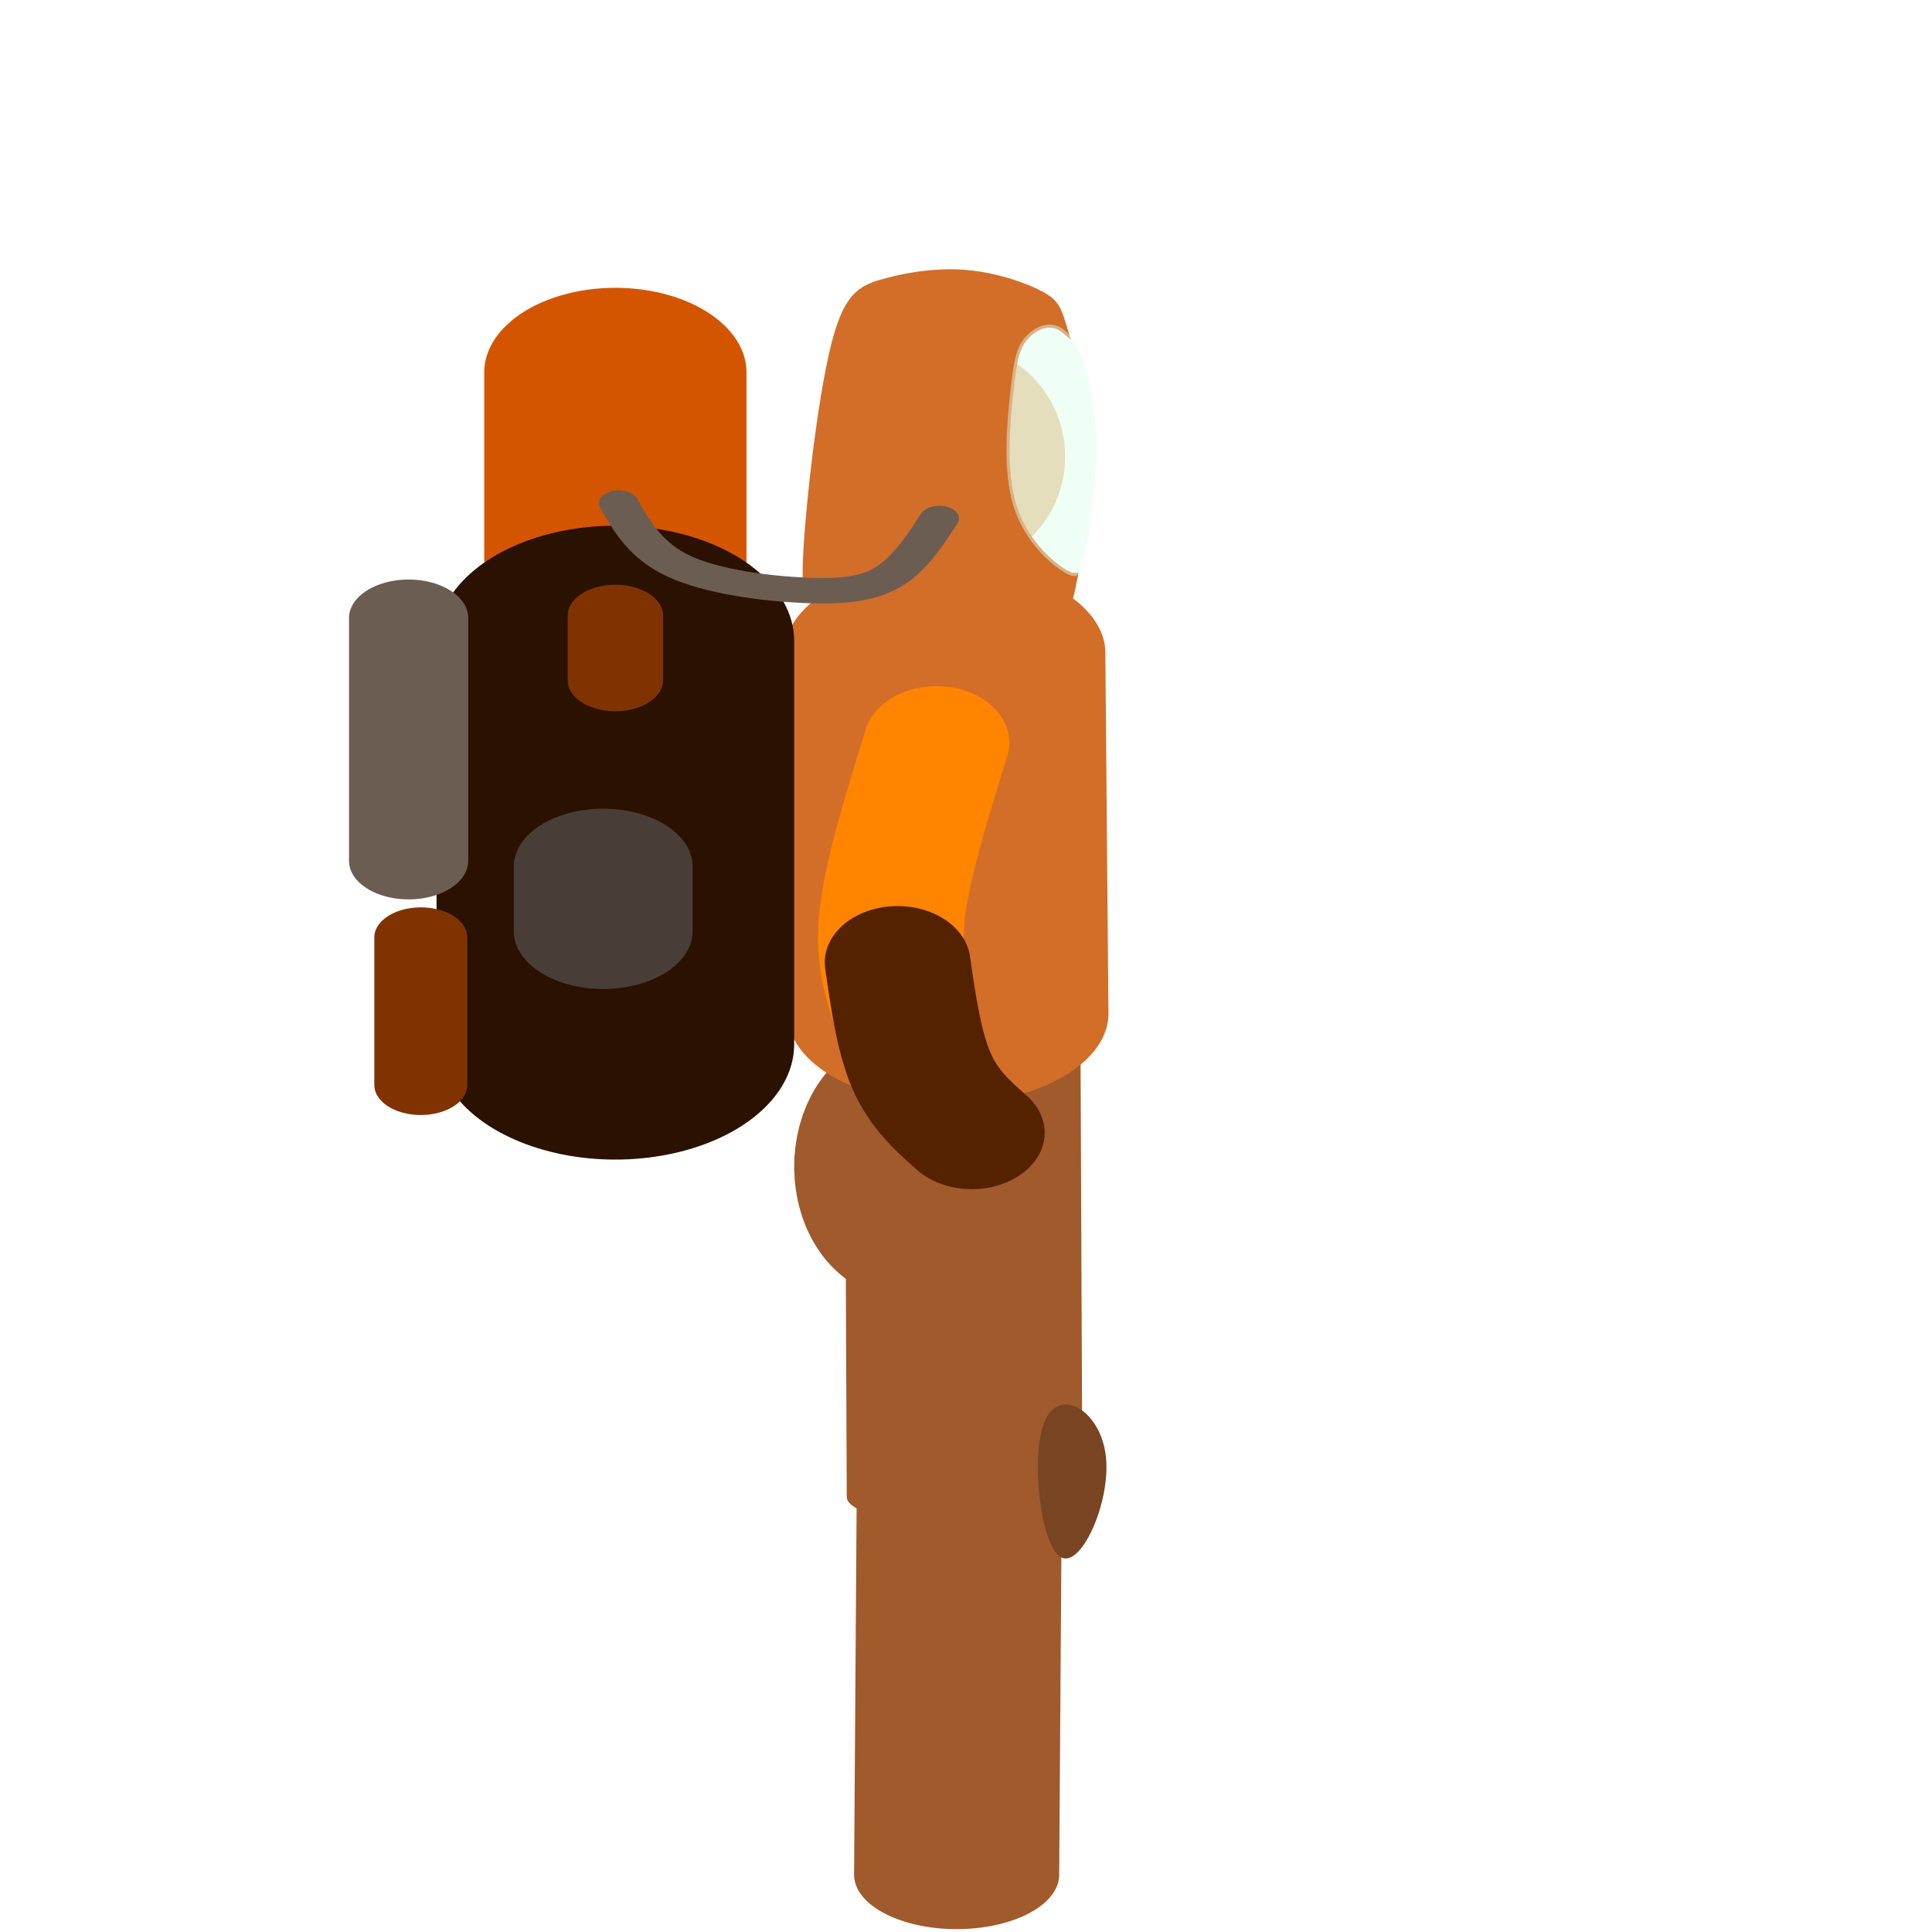
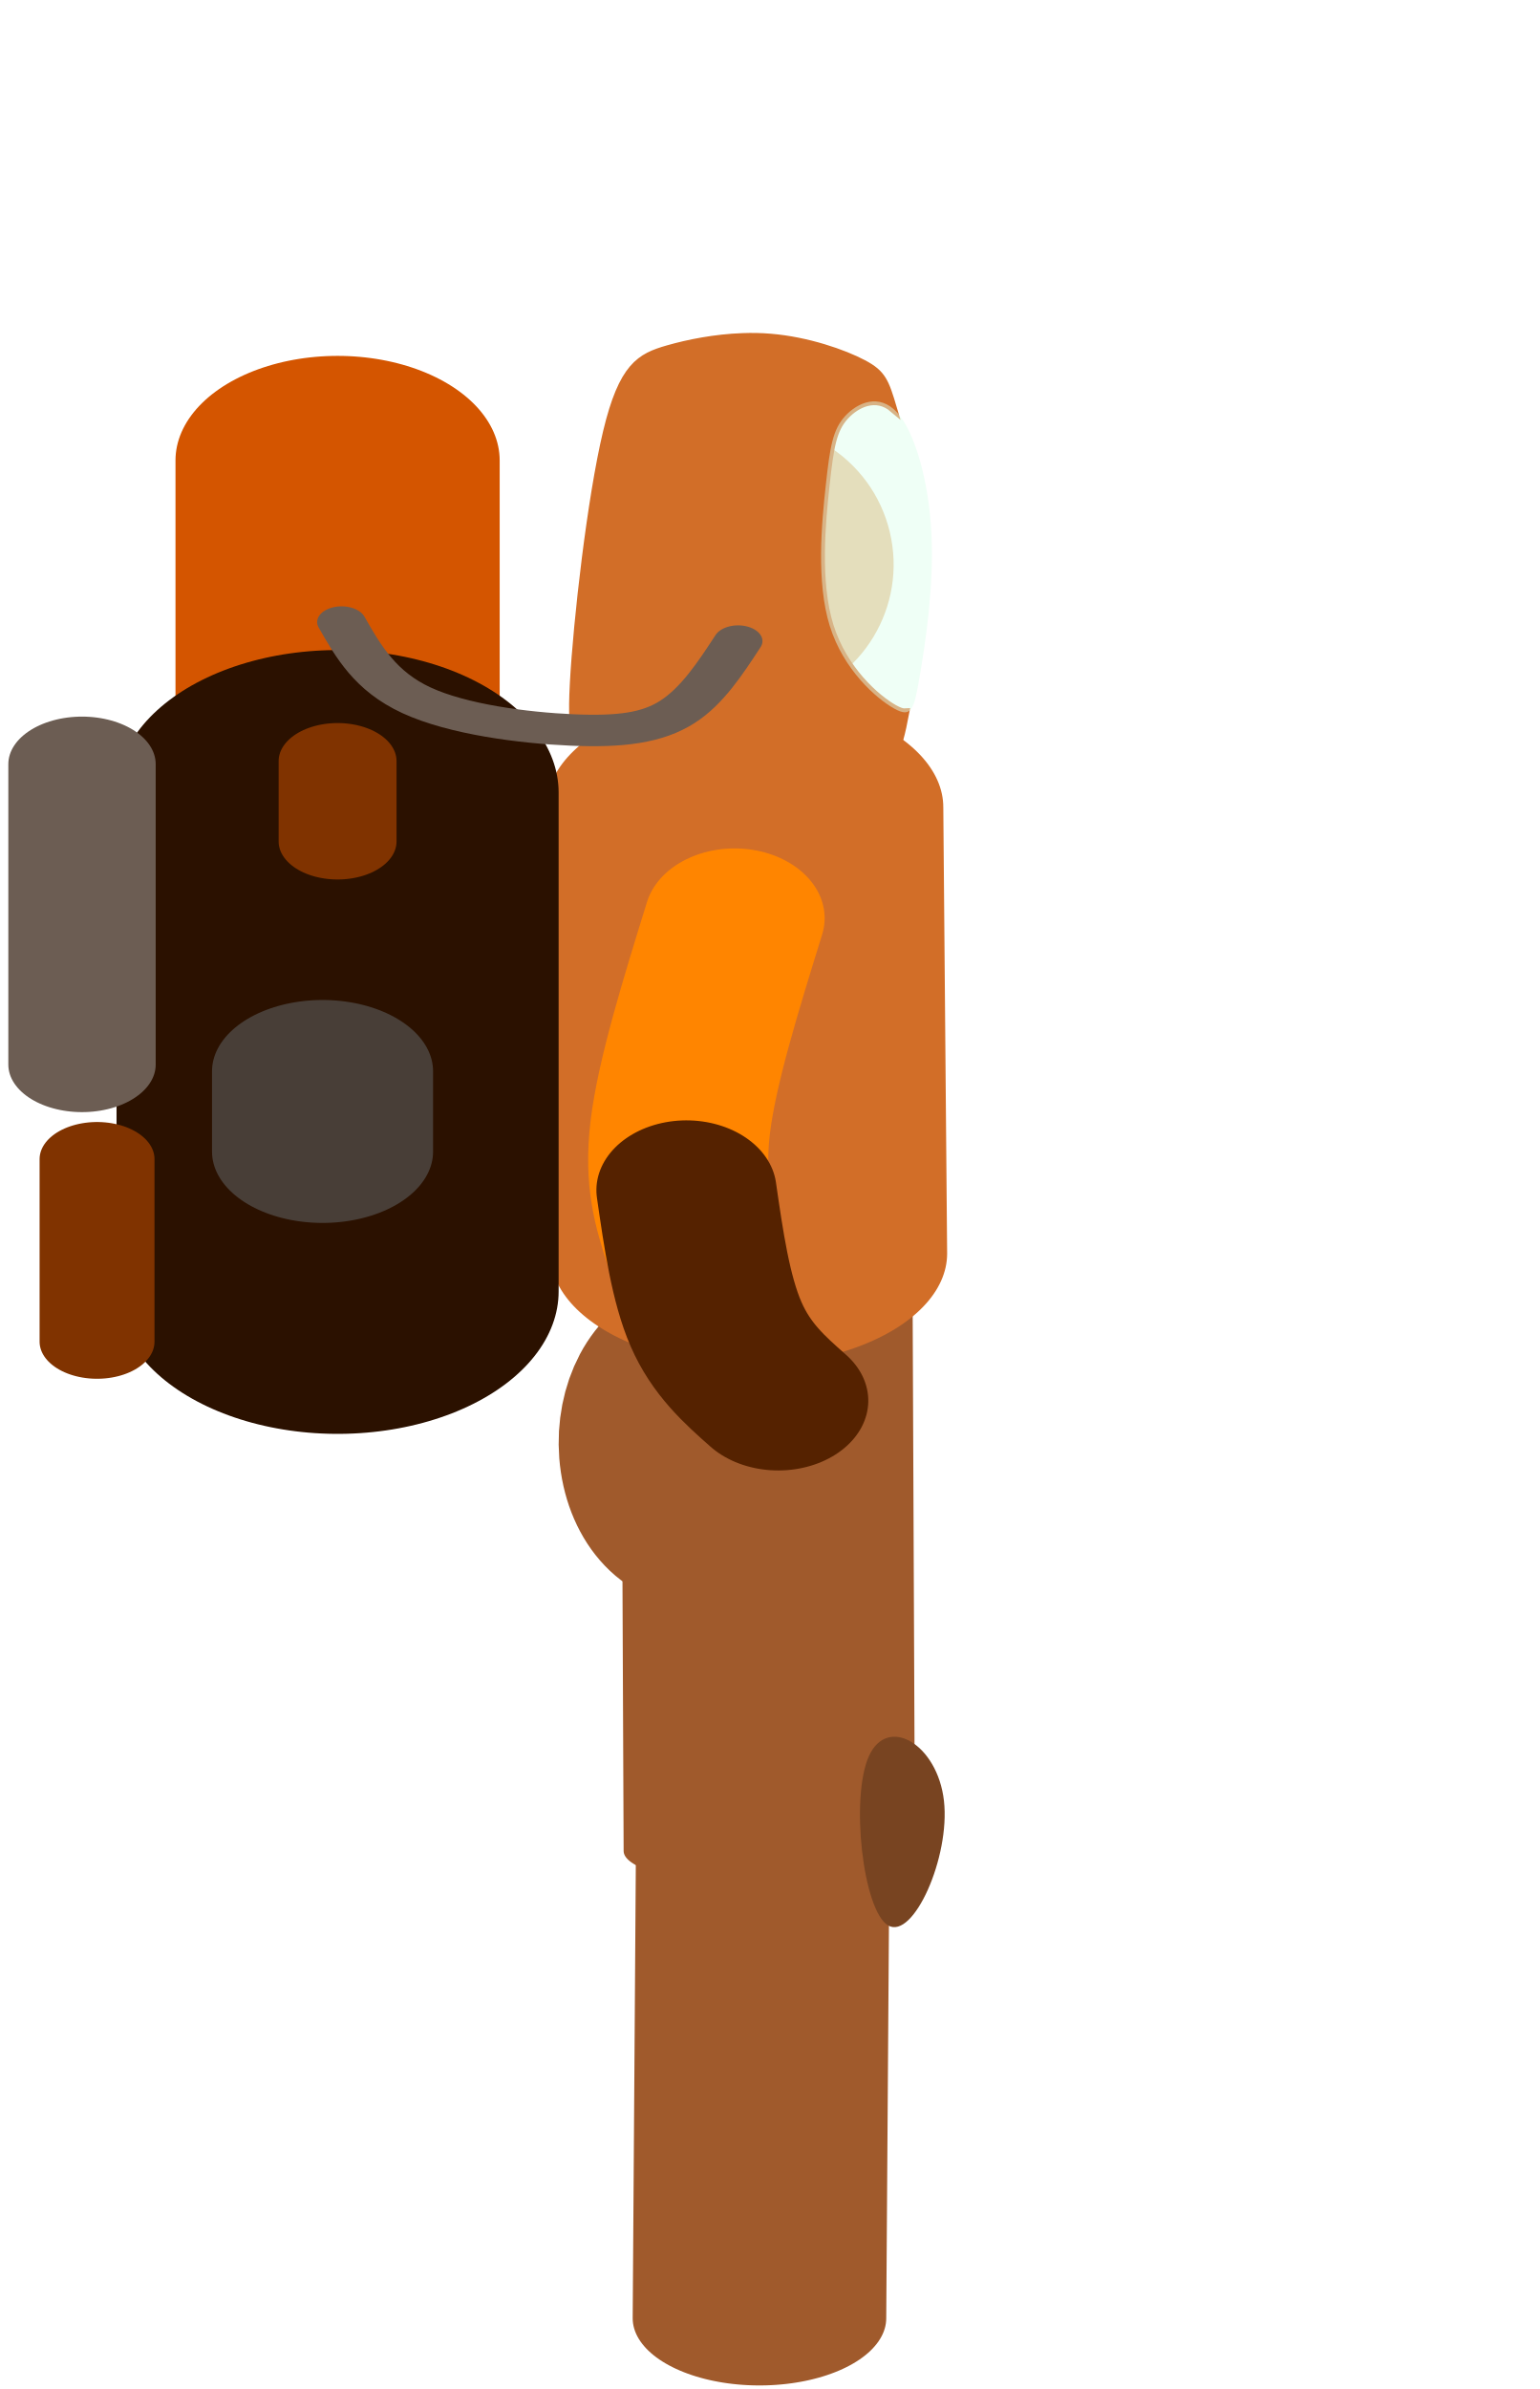
- <svg xmlns="http://www.w3.org/2000/svg" width="256" height="256" viewBox="0 0 67.733 67.733" version="1.1" id="svg1">
+ <svg xmlns="http://www.w3.org/2000/svg" width="165" height="256" viewBox="12 0 43.656 67.733" version="1.1" id="svg1">
  <defs id="defs1">
    <linearGradient id="swatch27">
      <stop style="stop-color:#ffd268;stop-opacity:1;" offset="0" id="stop27" />
    </linearGradient>
    <linearGradient id="swatch26">
      <stop style="stop-color:#ffd268;stop-opacity:1;" offset="0" id="stop26" />
    </linearGradient>
  </defs>
  <g id="layer1" style="display:inline">
    <g id="g118" style="display:inline">
      <path style="fill:none;fill-opacity:1;stroke:#a05a2c;stroke-width:4.571;stroke-linecap:round;stroke-dasharray:none;stroke-opacity:1;paint-order:normal" d="m 47.973,32.639 c 0.424,11.601 0.848,23.202 1.272,34.803" id="path115" transform="matrix(1.806314,0,-0.06413947,0.4404651,-50.80928,22.73824)" />
      <path style="fill:none;fill-opacity:1;stroke:#a05a2c;stroke-width:4.63;stroke-linecap:round;stroke-dasharray:none;stroke-opacity:1;paint-order:normal" id="path116" d="m 32.076,43.174 a 1.591,2.322 0 0 1 -1.88,-1.774 1.591,2.322 0 0 1 1.197,-2.762 1.591,2.322 0 0 1 1.903,1.721 1.591,2.322 0 0 1 -1.16,2.795" />
-       <path style="display:inline;fill:none;fill-opacity:1;stroke:#a05a2c;stroke-width:4.077;stroke-linecap:round;stroke-dasharray:none;stroke-opacity:1;paint-order:normal" d="m 49.627,56.626 c -0.021,5.853 -0.042,11.707 -0.064,17.56" id="path117" transform="matrix(1.763697,0,0,0.9343839,-53.87589,-3.590708)" />
-       <path style="display:inline;fill:#784421;fill-opacity:1;stroke:none;stroke-width:4.077;stroke-linecap:round;stroke-dasharray:none;stroke-opacity:1;paint-order:normal" d="m 50.497,46.397 c 0.079,-0.122 0.176,0.163 0.146,0.427 -0.03,0.264 -0.187,0.508 -0.236,0.366 -0.049,-0.142 0.011,-0.671 0.09,-0.793 z" id="path118" transform="matrix(9.437269,-6.787848,1.758912,5.279809,-521.5206,147.5908)" />
+       <path style="fill:none;fill-opacity:1;stroke:#a05a2c;stroke-width:4.077;stroke-linecap:round;stroke-dasharray:none;stroke-opacity:1;paint-order:normal" d="m 49.627,56.626 c -0.021,5.853 -0.042,11.707 -0.064,17.56" id="path117" transform="matrix(1.763697,0,0,0.9343839,-53.87589,-3.590708)" />
+       <path style="fill:#784421;fill-opacity:1;stroke:none;stroke-width:4.077;stroke-linecap:round;stroke-dasharray:none;stroke-opacity:1;paint-order:normal" d="m 50.497,46.397 c 0.079,-0.122 0.176,0.163 0.146,0.427 -0.03,0.264 -0.187,0.508 -0.236,0.366 -0.049,-0.142 0.011,-0.671 0.09,-0.793 z" id="path118" transform="matrix(9.437269,-6.787848,1.758912,5.279809,-521.5206,147.5908)" />
    </g>
  </g>
  <g id="layer2" style="display:inline">
-     <g id="g189" style="display:inline">
-       <path style="fill:none;stroke:#d26e28;stroke-width:5.292;stroke-linecap:round;stroke-dasharray:none;stroke-opacity:1;paint-order:normal" d="m 34.675,37.984 c -0.191,3.521 -0.382,7.041 -0.573,10.562" id="path2" transform="matrix(2.122495,-0.07058255,0.125449,1.1942,-45.23665,-20.02612)" />
-     </g>
+     <path style="display:inline;fill:none;stroke:#d26e28;stroke-width:5.292;stroke-linecap:round;stroke-dasharray:none;stroke-opacity:1;paint-order:normal" d="m 34.675,37.984 c -0.191,3.521 -0.382,7.041 -0.573,10.562" id="path2" transform="matrix(2.122495,-0.07058255,0.125449,1.1942,-45.23665,-20.02612)" />
  </g>
  <g id="layer5" style="display:inline">
    <g id="g42" transform="matrix(1.579434,0,0,1.018117,-1.876076,2.792475)" style="display:inline">
      <path style="fill:none;fill-opacity:1;stroke:#d45500;stroke-width:5.821;stroke-linecap:round;stroke-linejoin:bevel;stroke-dasharray:none;stroke-opacity:1;paint-order:normal" d="M 14.847,10.078 V 17.546" id="path40" />
      <path style="fill:none;fill-opacity:1;stroke:#2b1100;stroke-width:7.938;stroke-linecap:round;stroke-linejoin:bevel;stroke-dasharray:none;stroke-opacity:1;paint-order:normal" d="m 14.847,19.329 v 13.889" id="path37" />
      <path style="fill:none;fill-opacity:1;stroke:#6c5d53;stroke-width:2.646;stroke-linecap:round;stroke-linejoin:bevel;stroke-dasharray:none;stroke-opacity:1;paint-order:normal" d="m 10.258,18.536 v 8.368" id="path38" />
      <path style="fill:none;fill-opacity:1;stroke:#803300;stroke-width:2.063;stroke-linecap:round;stroke-linejoin:bevel;stroke-dasharray:none;stroke-opacity:1;paint-order:normal" d="m 10.528,29.534 v 5.087" id="path39" />
      <path style="fill:#483e37;fill-opacity:1;stroke:#483e37;stroke-width:3.969;stroke-linecap:round;stroke-linejoin:bevel;stroke-dasharray:none;stroke-opacity:1;paint-order:normal" d="m 14.577,27.089 v 2.239" id="path41" />
      <path style="fill:#483e37;fill-opacity:1;stroke:#803300;stroke-width:2.117;stroke-linecap:round;stroke-linejoin:bevel;stroke-dasharray:none;stroke-opacity:1;paint-order:normal" d="m 14.847,18.451 v 2.239" id="path42" />
    </g>
  </g>
  <g id="layer6" style="display:inline">
    <g id="g45" transform="matrix(1.252793,0,0,0.9703574,-30.96917,2.895291)" style="display:inline">
      <path style="fill:none;fill-opacity:1;stroke:#ff8500;stroke-width:4.077;stroke-linecap:round;stroke-dasharray:none;stroke-opacity:1;paint-order:normal" d="m 50.928,23.844 c -0.54,2.249 -1.08,4.499 -1.23,6.104 -0.15,1.605 0.09,2.564 0.33,3.524" id="path44" />
      <path style="fill:none;fill-opacity:1;stroke:#552200;stroke-width:4.077;stroke-linecap:round;stroke-dasharray:none;stroke-opacity:1;paint-order:normal" d="m 46.069,34.642 c -0.21,1.44 -0.42,2.879 -0.345,3.959 0.075,1.08 0.435,1.8 0.795,2.519" id="path45" transform="rotate(-14.68812,36.88772,18.59401)" />
    </g>
  </g>
  <g id="layer4">
    <g id="g19" transform="translate(-3.372108,-1.336118)" style="display:inline">
      <path style="fill:#eabf90;fill-opacity:1;stroke:none;stroke-width:0.297;stroke-linecap:round;stroke-dasharray:none;stroke-opacity:1;paint-order:normal" id="path14" d="m 37.562,21.225 a 3.969,3.969 0 0 1 -4.692,-3.031 3.969,3.969 0 0 1 2.986,-4.721 3.969,3.969 0 0 1 4.749,2.941 3.969,3.969 0 0 1 -2.895,4.777" clip-path="none" />
      <g id="g18">
        <path id="path13-2" style="fill:#d26e28;fill-opacity:1;stroke:#d26e28;stroke-width:0.265;stroke-linecap:round;stroke-dasharray:none;stroke-opacity:1;paint-order:normal" d="m 40.239,20.742 c -0.961,0.034 -1.882,0.217 -2.605,0.423 -0.965,0.276 -1.58,0.594 -2.131,2.895 -0.551,2.301 -1.04,6.585 -1.156,8.759 -0.117,2.174 0.138,2.238 0.986,1.909 0.848,-0.329 2.291,-1.05 4.019,-0.976 1.728,0.074 3.743,0.944 4.856,1.4 1.113,0.456 1.326,0.498 1.612,-0.806 0.034,-0.154 0.069,-0.326 0.104,-0.515 -0.102,0.008 -0.23,-0.037 -0.399,-0.132 -0.615,-0.344 -1.765,-1.345 -2.243,-2.877 -0.478,-1.533 -0.284,-3.597 -0.138,-4.926 0.146,-1.329 0.243,-1.924 0.672,-2.393 0.399,-0.436 1.084,-0.763 1.679,-0.257 -0.282,-0.947 -0.378,-1.219 -1.042,-1.572 -0.679,-0.361 -1.951,-0.806 -3.245,-0.912 -0.323,-0.027 -0.648,-0.032 -0.968,-0.02 z" transform="matrix(0.8129977,0,0,0.8129977,3.716865,-5.974691)" />
        <path style="fill:#deffeb;fill-opacity:0.48;stroke:none;stroke-width:0.228;stroke-linecap:round;stroke-dasharray:none;stroke-opacity:1;paint-order:normal" d="m 40.814,13.032 c -0.507,-0.559 -1.126,-0.28 -1.475,0.102 -0.349,0.381 -0.428,0.865 -0.546,1.945 -0.119,1.081 -0.277,2.759 0.112,4.005 0.388,1.246 1.323,2.06 1.824,2.34 0.5,0.28 0.566,0.025 0.724,-0.903 0.158,-0.928 0.408,-2.53 0.336,-4.031 -0.072,-1.5 -0.467,-2.899 -0.974,-3.458 z" id="path15" />
      </g>
      <path style="fill:none;fill-opacity:1;stroke:#6c5d53;stroke-width:0.876;stroke-linecap:round;stroke-linejoin:bevel;stroke-dasharray:none;stroke-opacity:1;paint-order:normal" d="m 22.038,15.11 c -0.323,0.766 -0.646,1.532 -1.092,1.974 -0.446,0.442 -1.016,0.56 -1.889,0.501 -0.874,-0.059 -2.051,-0.295 -2.791,-0.825 -0.741,-0.53 -1.044,-1.355 -1.348,-2.18" id="path43" transform="matrix(1.579434,0,0,1.018117,1.496031,4.128593)" />
    </g>
  </g>
</svg>
